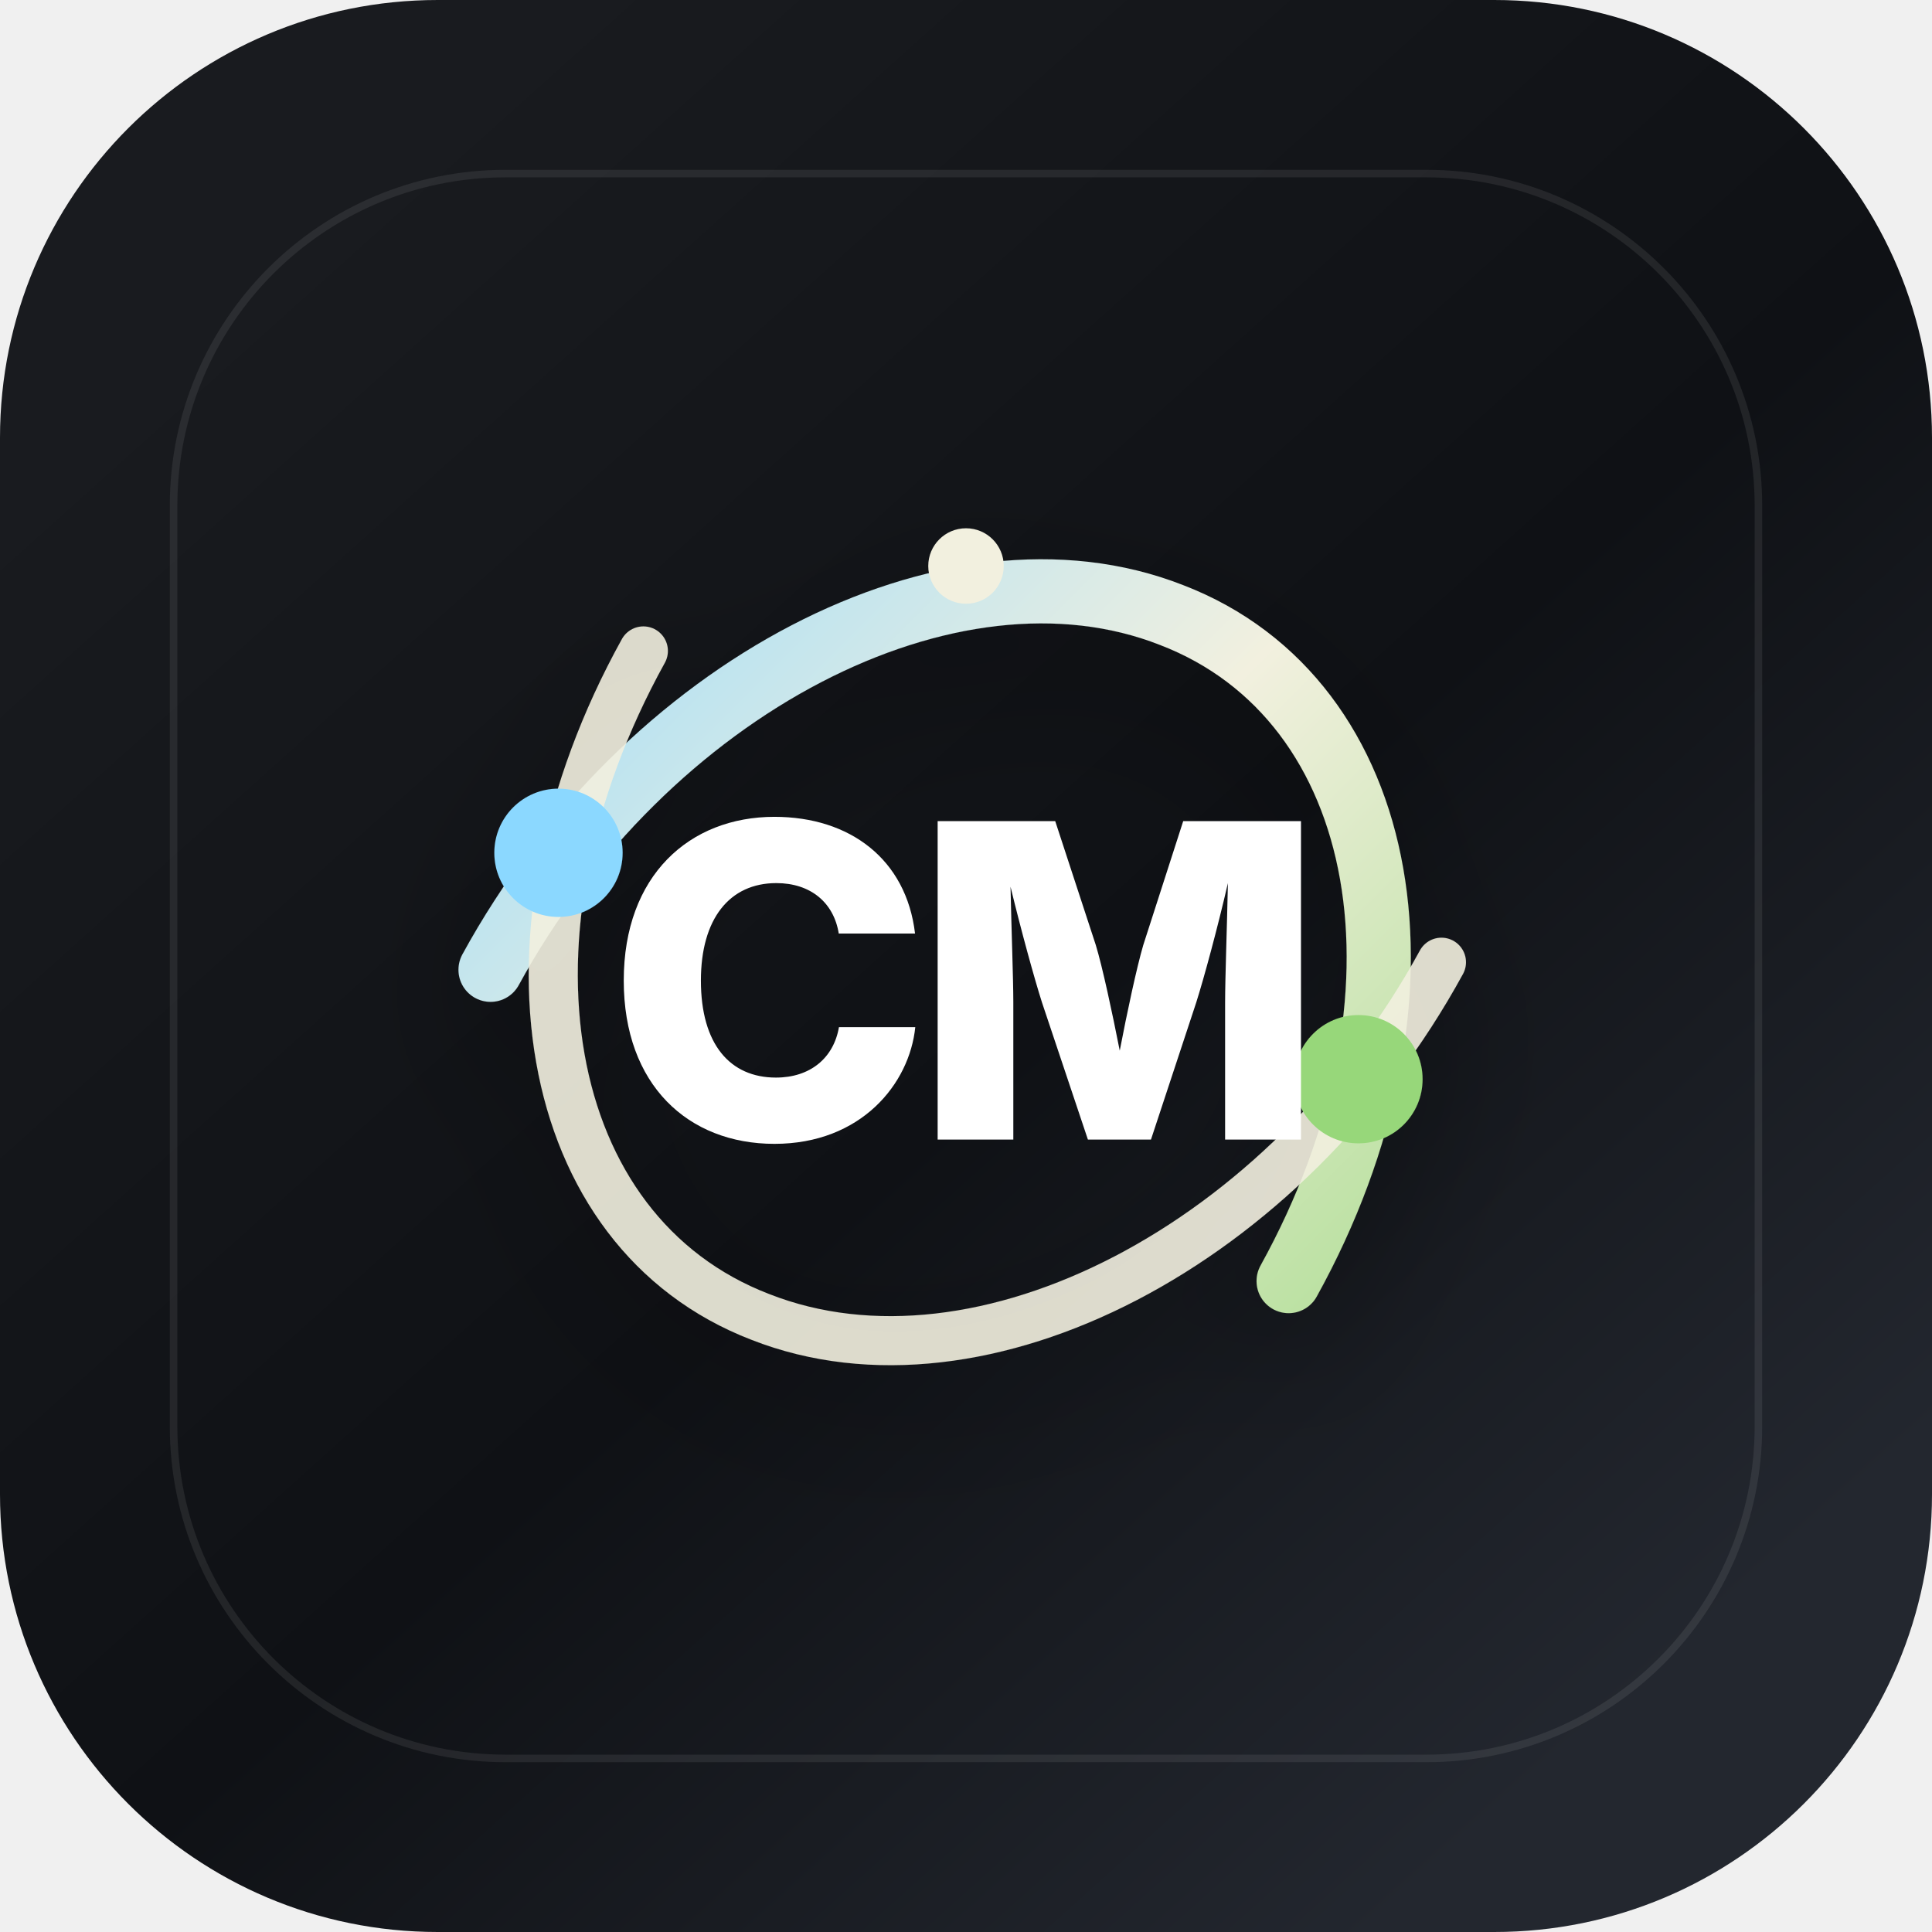
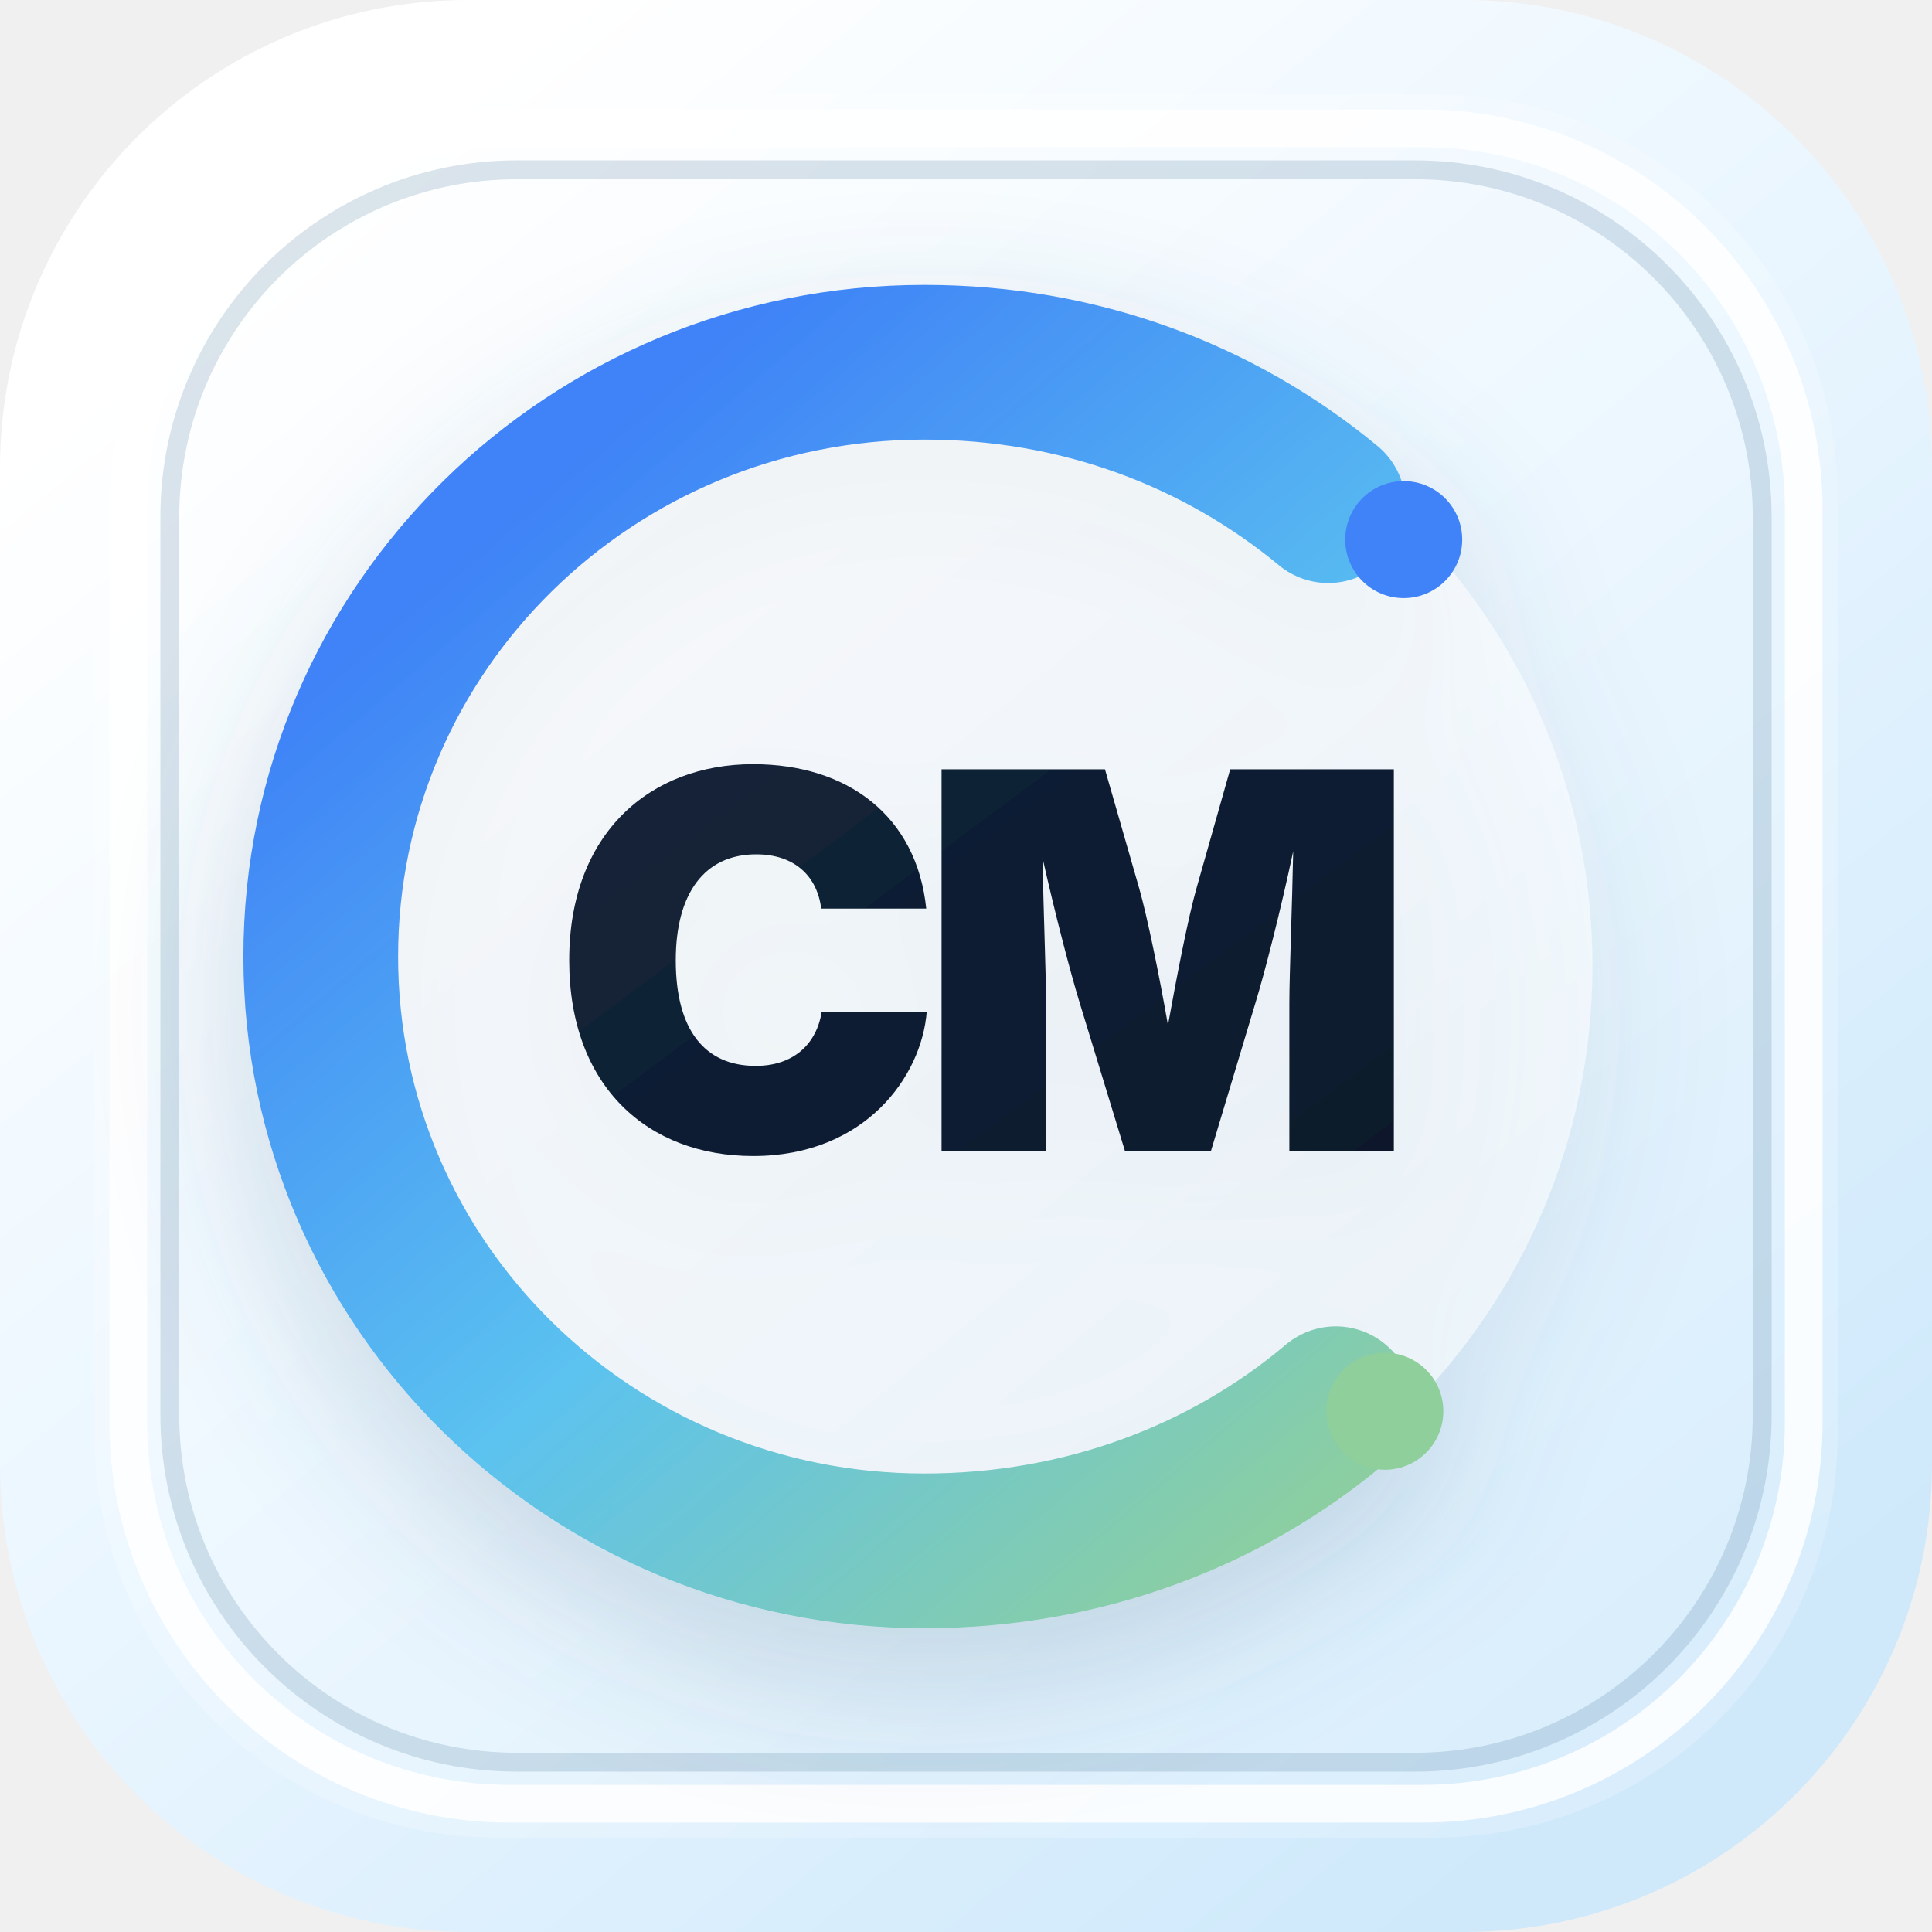
<svg xmlns="http://www.w3.org/2000/svg" width="1024" height="1024" viewBox="0 0 1024 1024">
  <defs>
-     <linearGradient id="bg" x1="160" y1="120" x2="864" y2="904" gradientUnits="userSpaceOnUse">
-       <stop offset="0" stop-color="#191b1f" />
-       <stop offset="0.55" stop-color="#0f1115" />
-       <stop offset="1" stop-color="#23272f" />
+     <linearGradient id="glass" x1="184" y1="96" x2="864" y2="928" gradientUnits="userSpaceOnUse">
+       <stop offset="0" stop-color="#ffffff" />
+       <stop offset="0.46" stop-color="#eaf6ff" />
+       <stop offset="1" stop-color="#cfe9fb" />
    </linearGradient>
-     <linearGradient id="ringA" x1="220" y1="220" x2="820" y2="820" gradientUnits="userSpaceOnUse">
-       <stop offset="0" stop-color="#8bd8ff" />
-       <stop offset="0.48" stop-color="#f2f0df" />
-       <stop offset="1" stop-color="#97d77a" />
+     <linearGradient id="accent" x1="292" y1="252" x2="750" y2="788" gradientUnits="userSpaceOnUse">
+       <stop offset="0" stop-color="#3f82f7" />
+       <stop offset="0.52" stop-color="#5bc2f0" />
+       <stop offset="1" stop-color="#8fcf9b" />
    </linearGradient>
-     <filter id="shadow" x="-20%" y="-20%" width="140%" height="140%">
-       <feDropShadow dx="0" dy="28" stdDeviation="34" flood-color="#000" flood-opacity="0.32" />
+     <linearGradient id="ink" x1="362" y1="312" x2="696" y2="760" gradientUnits="userSpaceOnUse">
+       <stop offset="0" stop-color="#14243a" />
+       <stop offset="1" stop-color="#0b1728" />
+     </linearGradient>
+     <filter id="lift" x="-20%" y="-20%" width="140%" height="140%">
+       <feDropShadow dx="0" dy="28" stdDeviation="38" flood-color="#486b88" flood-opacity="0.22" />
    </filter>
  </defs>
-   <rect width="1024" height="1024" rx="232" fill="url(#bg)" />
-   <rect x="92" y="92" width="840" height="840" rx="176" fill="none" stroke="#ffffff" stroke-opacity="0.08" stroke-width="4" />
-   <g filter="url(#shadow)">
-     <path d="M260 514c82-150 244-234 361-188 117 45 145 203 62 353" fill="none" stroke="url(#ringA)" stroke-width="34" stroke-linecap="round" />
-     <path d="M764 510c-82 150-244 234-361 188-117-45-145-203-62-353" fill="none" stroke="#f2f0df" stroke-opacity="0.9" stroke-width="26" stroke-linecap="round" />
-     <circle cx="296" cy="452" r="34" fill="#8bd8ff" />
-     <circle cx="720" cy="572" r="34" fill="#97d77a" />
-     <circle cx="512" cy="300" r="20" fill="#f2f0df" />
+   <rect width="1024" height="1024" rx="248" fill="url(#glass)" />
+   <rect x="50" y="50" width="924" height="924" rx="214" fill="#ffffff" fill-opacity="0.2" />
+   <rect x="68" y="68" width="888" height="888" rx="202" fill="none" stroke="#ffffff" stroke-opacity="0.86" stroke-width="20" />
+   <rect x="90" y="90" width="844" height="844" rx="184" fill="none" stroke="#4f789e" stroke-opacity="0.2" stroke-width="10" />
+   <g filter="url(#lift)">
+     <circle cx="512" cy="512" r="332" fill="#ffffff" fill-opacity="0.5" />
+     <path d="M704 268c-58-48-132-76-214-76-177 0-320 141-320 315s143 315 320 315c84 0 160-29 218-78" fill="none" stroke="url(#accent)" stroke-width="82" stroke-linecap="round" />
+     <text x="522" y="610" text-anchor="middle" fill="url(#ink)" font-family="Inter, Arial, Helvetica, sans-serif" font-size="278" font-weight="850" letter-spacing="-14">CM</text>
+     <circle cx="744" cy="286" r="31" fill="#3f82f7" />
+     <circle cx="734" cy="748" r="31" fill="#8fcf9b" />
  </g>
-   <text x="512" y="604" text-anchor="middle" fill="#ffffff" font-family="Inter, Arial, Helvetica, sans-serif" font-size="232" font-weight="800" letter-spacing="-10">CM</text>
</svg>
